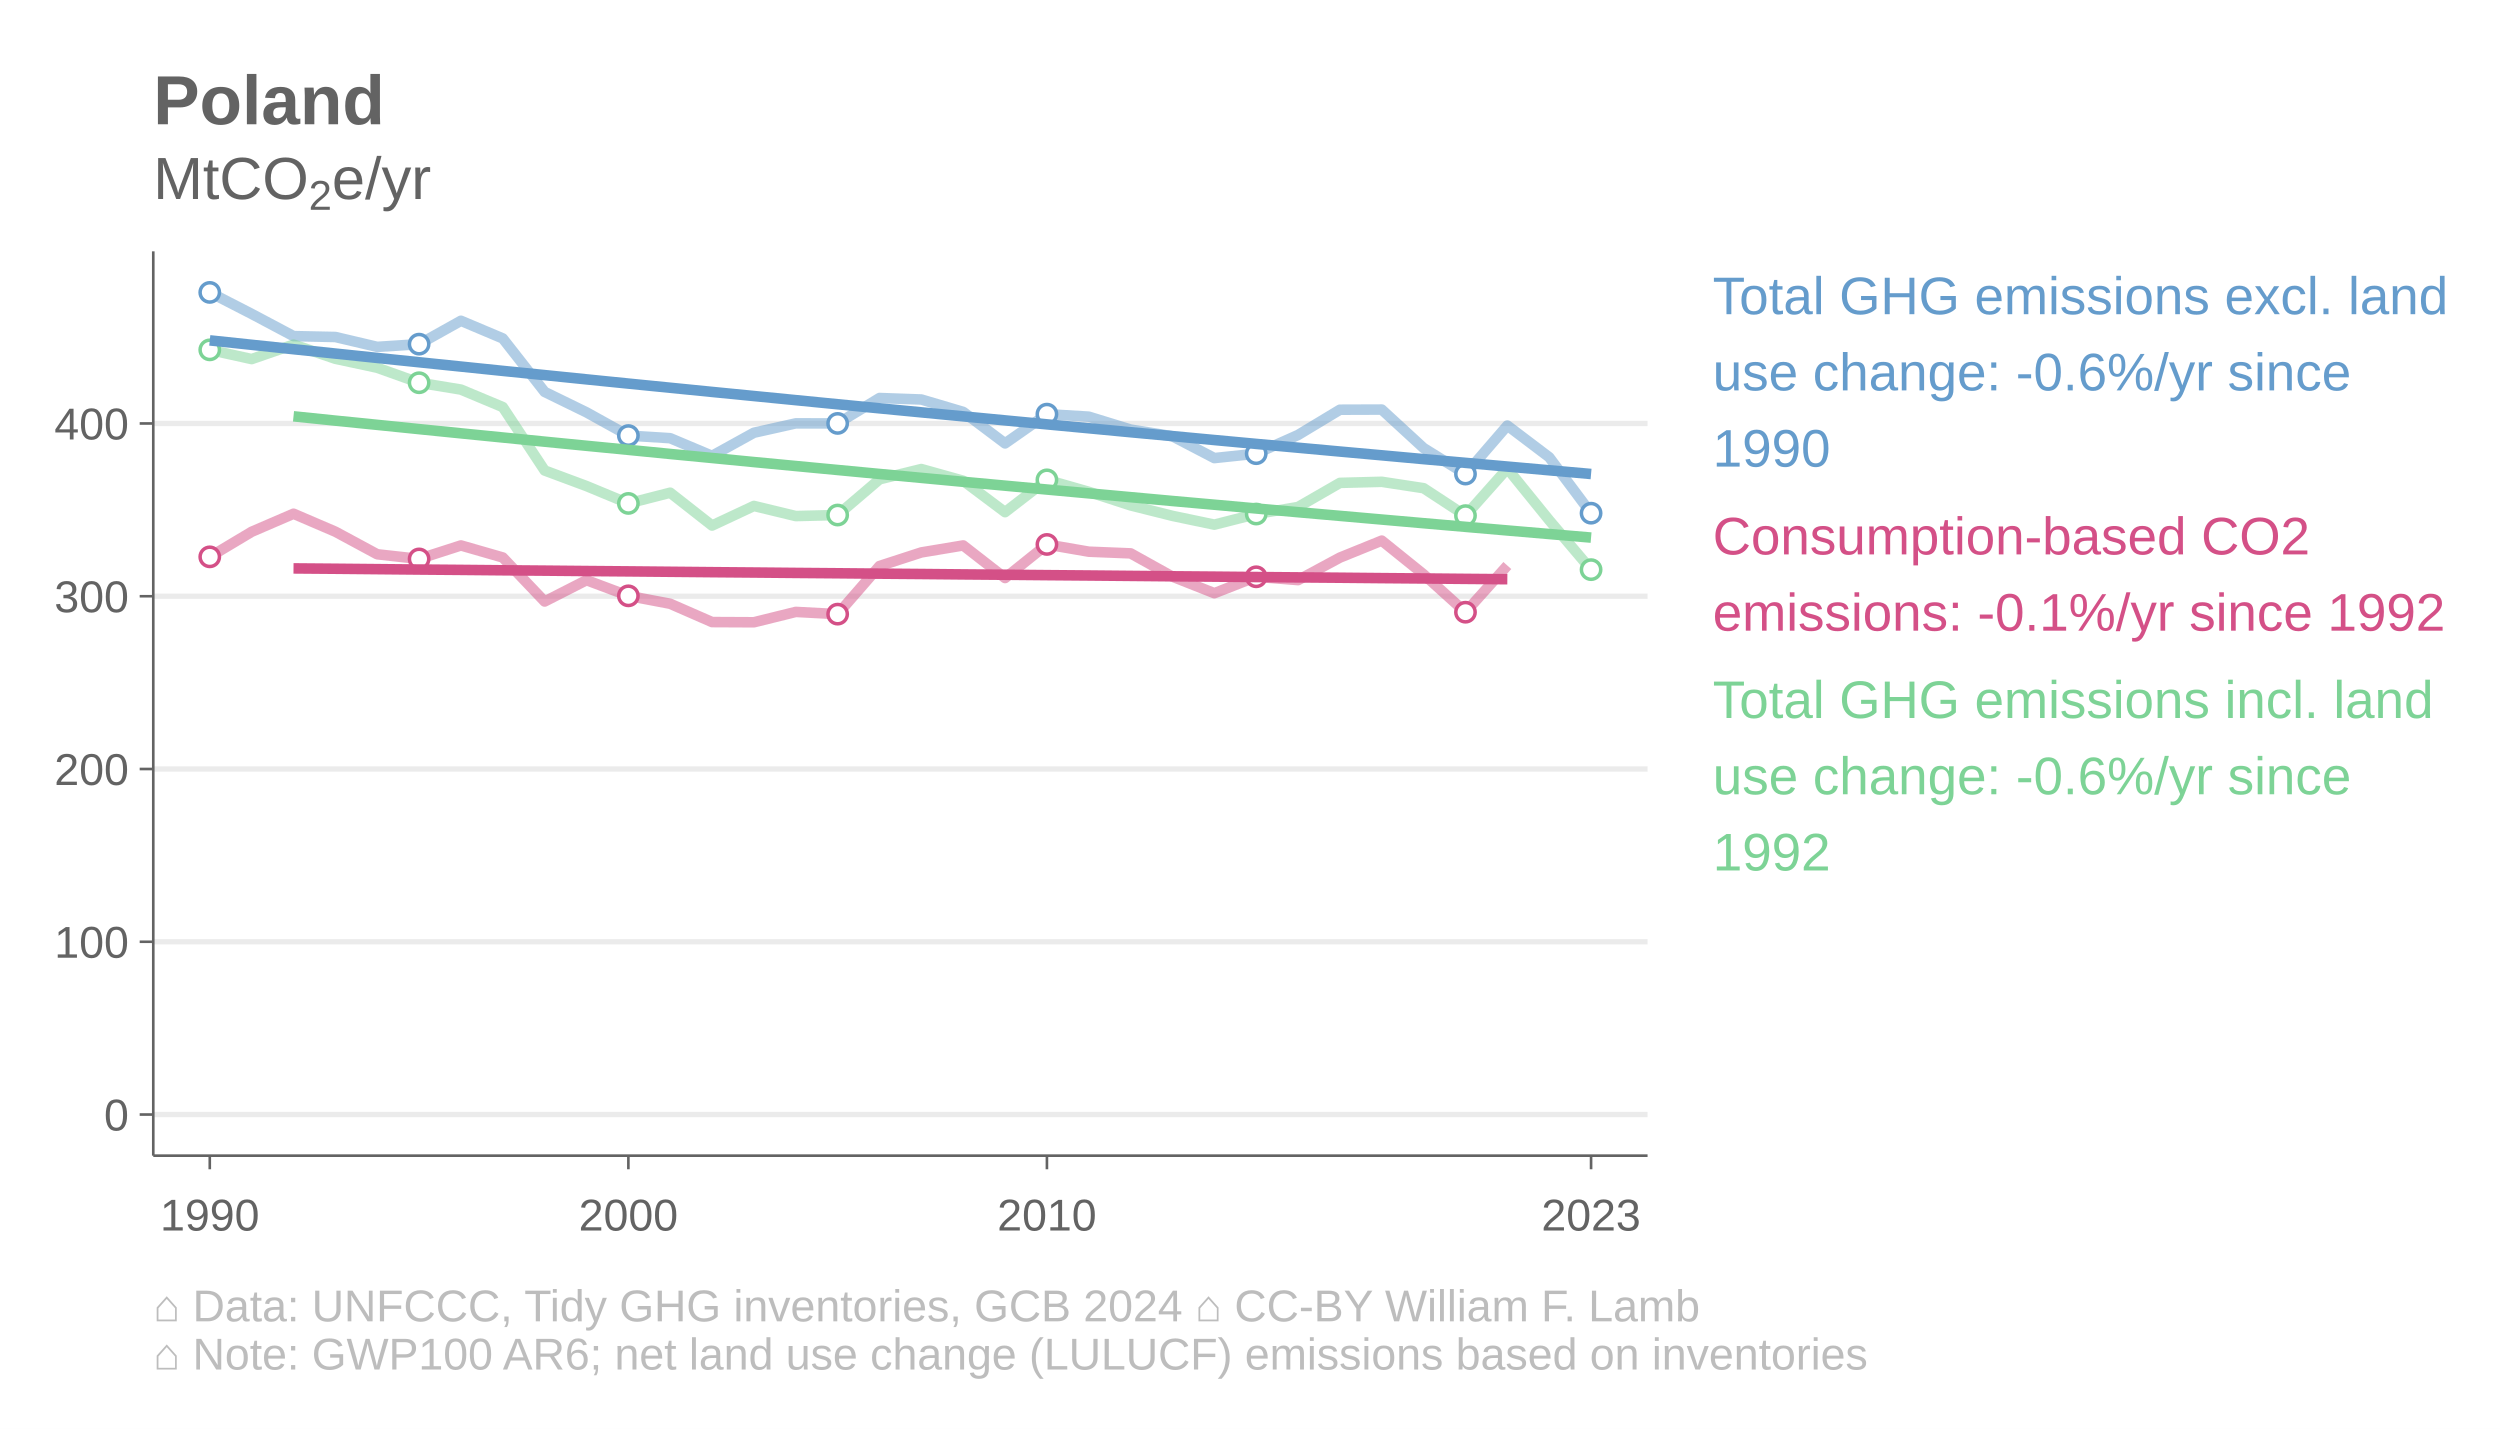
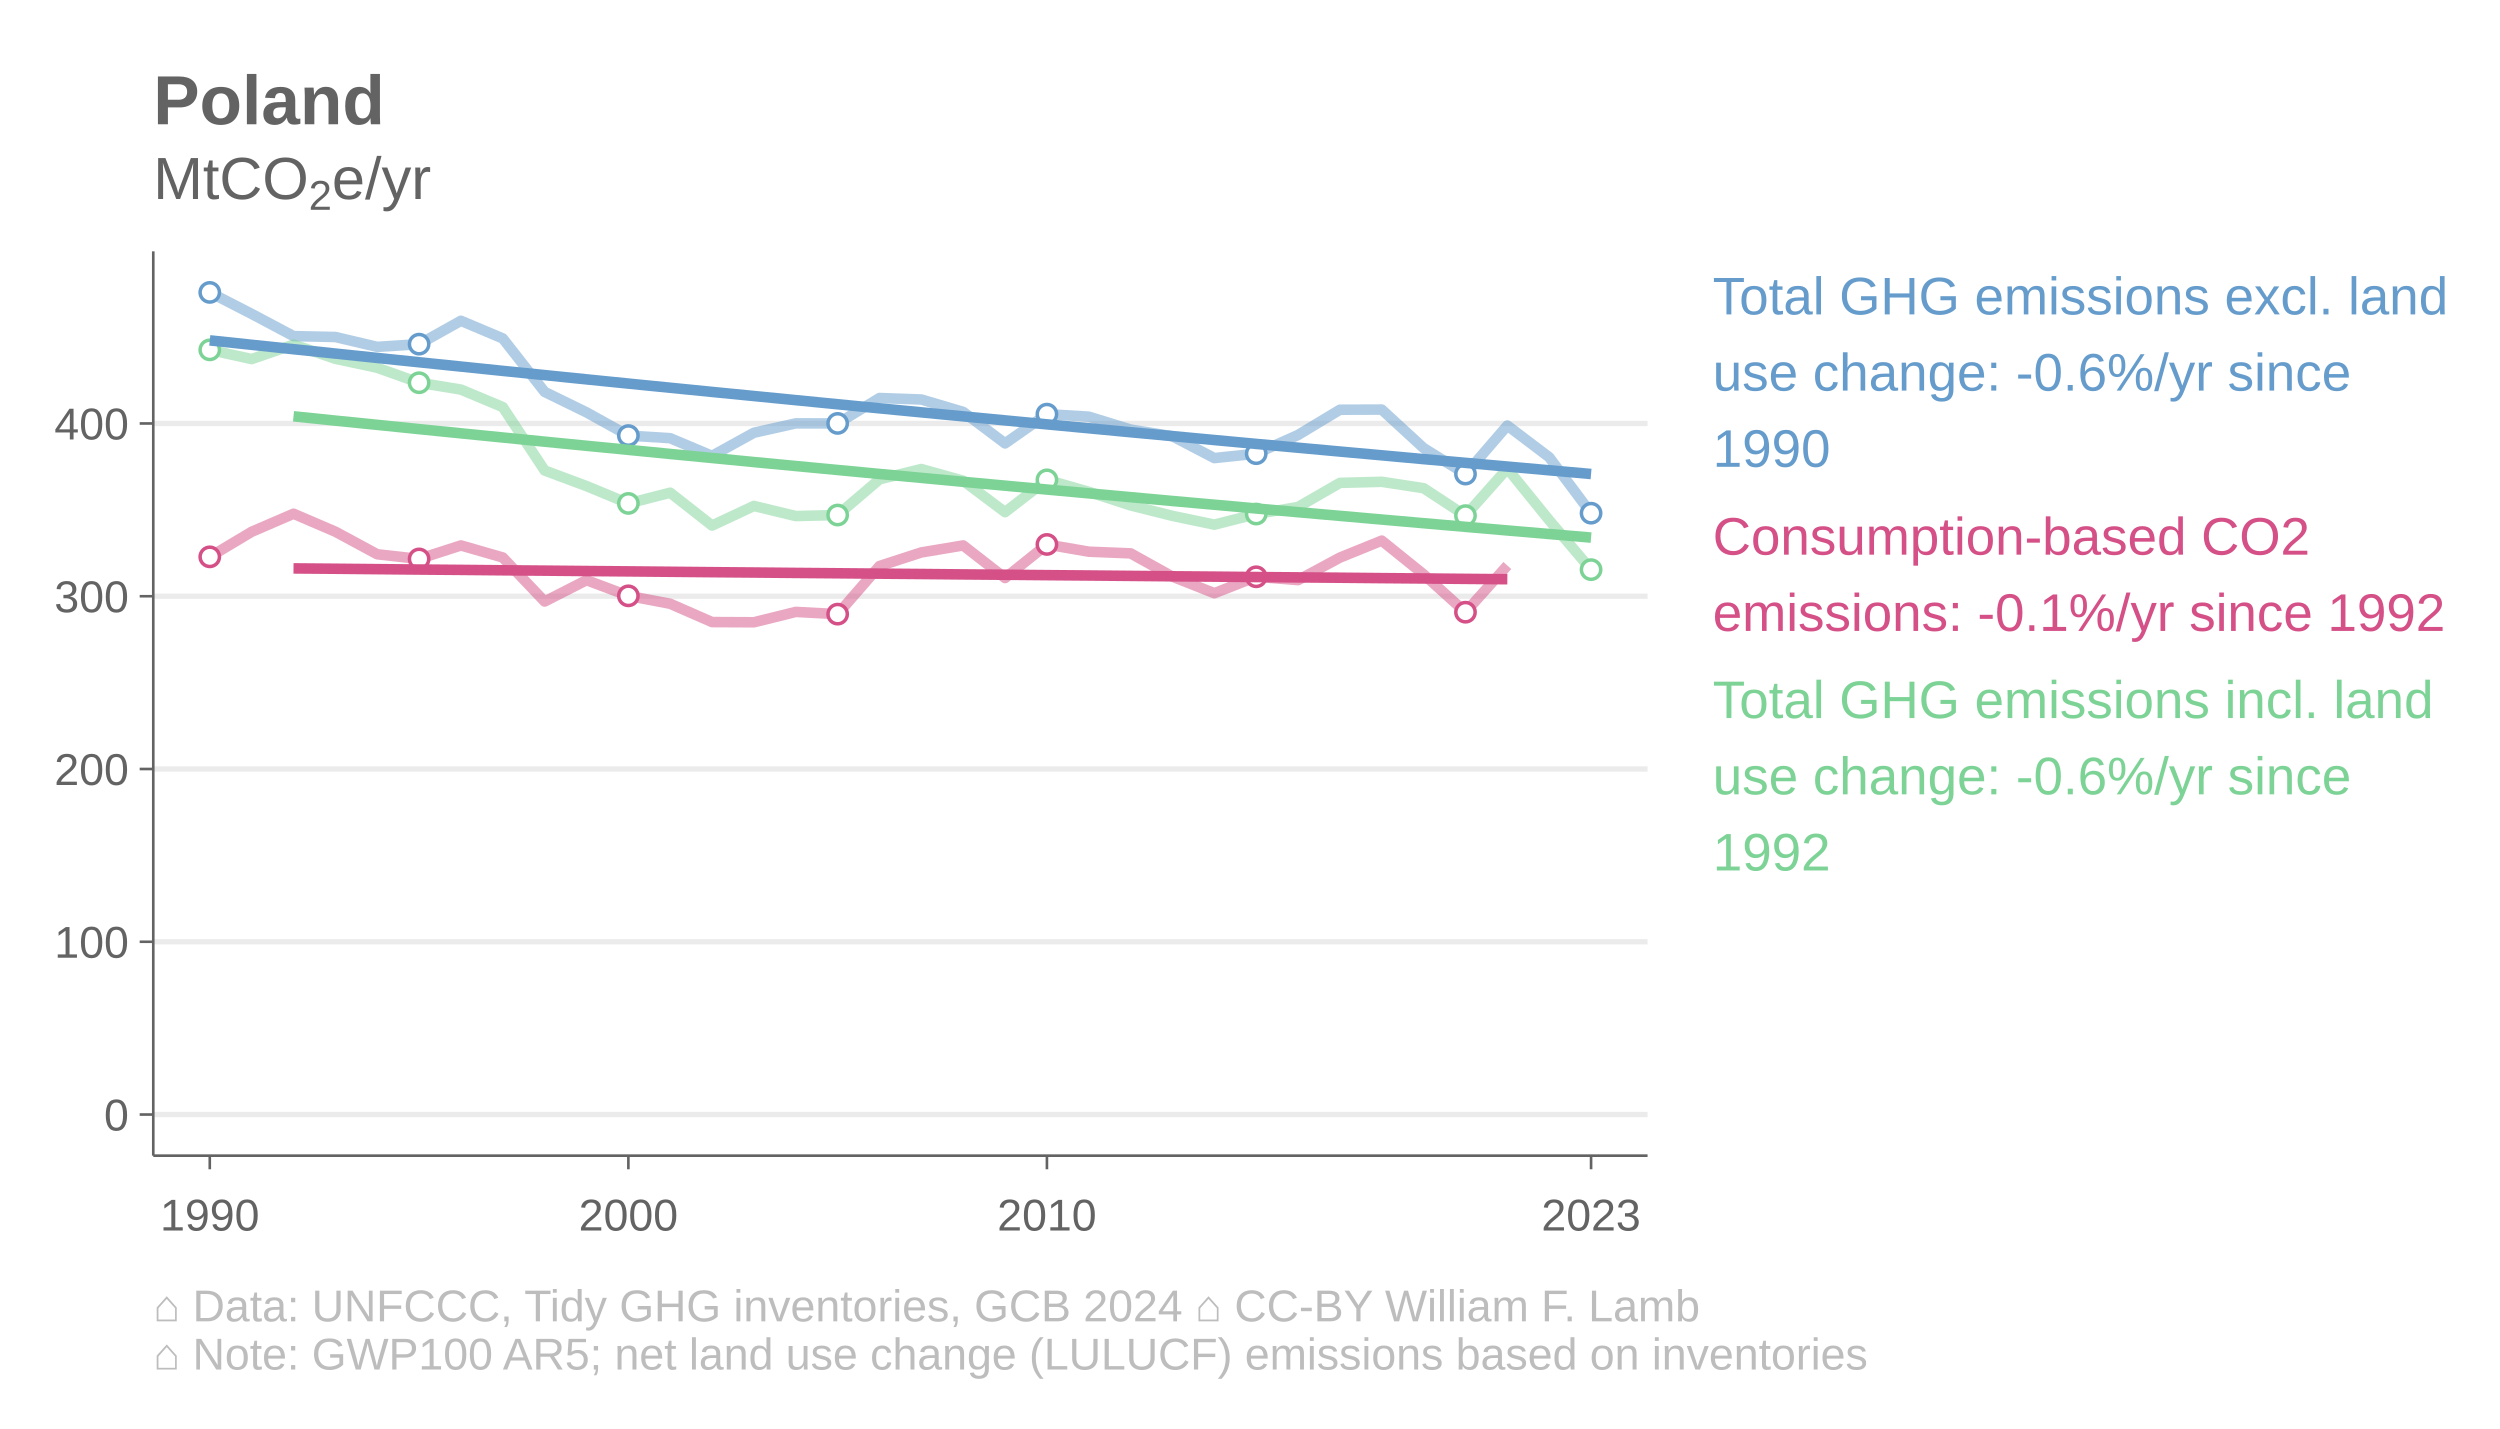
<svg xmlns="http://www.w3.org/2000/svg" class="svglite" width="504.00pt" height="288.00pt" viewBox="0 0 504.00 288.00">
  <defs>
    <style type="text/css">
    .svglite line, .svglite polyline, .svglite polygon, .svglite path, .svglite rect, .svglite circle {
      fill: none;
      stroke: #000000;
      stroke-linecap: round;
      stroke-linejoin: round;
      stroke-miterlimit: 10.00;
    }
    .svglite text {
      white-space: pre;
    }
  </style>
  </defs>
  <rect width="100%" height="100%" style="stroke: none; fill: #FFFFFF;" />
  <defs>
    <clipPath id="cpMC4wMHw1MDQuMDB8MC4wMHwyODguMDA=">
      <rect x="0.00" y="0.00" width="504.00" height="288.00" />
    </clipPath>
  </defs>
  <g clip-path="url(#cpMC4wMHw1MDQuMDB8MC4wMHwyODguMDA=)">
    <rect x="0.00" y="0.00" width="504.00" height="288.00" style="stroke-width: 1.07; stroke: #FFFFFF; fill: #FFFFFF;" />
  </g>
  <defs>
    <clipPath id="cpMzAuOTB8NDk4LjUyfDUwLjY3fDIzMi45OA==">
      <rect x="30.90" y="50.67" width="467.62" height="182.31" />
    </clipPath>
  </defs>
  <g clip-path="url(#cpMzAuOTB8NDk4LjUyfDUwLjY3fDIzMi45OA==)">
</g>
  <g clip-path="url(#cpMC4wMHw1MDQuMDB8MC4wMHwyODguMDA=)">
</g>
  <defs>
    <clipPath id="cpNS40OHwzMzcuNjN8NS40OHwyODIuNTI=">
      <rect x="5.48" y="5.48" width="332.15" height="277.04" />
    </clipPath>
  </defs>
  <g clip-path="url(#cpNS40OHwzMzcuNjN8NS40OHwyODIuNTI=)">
    <rect x="5.48" y="5.48" width="332.15" height="277.04" style="stroke-width: 1.07; stroke: #FFFFFF; fill: #FFFFFF;" />
  </g>
  <g clip-path="url(#cpMC4wMHw1MDQuMDB8MC4wMHwyODguMDA=)">
</g>
  <defs>
    <clipPath id="cpMzM3LjYzfDQ5OC41Mnw1LjQ4fDI4Mi41Mg==">
      <rect x="337.63" y="5.48" width="160.89" height="277.04" />
    </clipPath>
  </defs>
  <g clip-path="url(#cpMzM3LjYzfDQ5OC41Mnw1LjQ4fDI4Mi41Mg==)">
    <rect x="337.63" y="5.48" width="160.89" height="277.04" style="stroke-width: 1.07; stroke: #FFFFFF; fill: #FFFFFF;" />
  </g>
  <g clip-path="url(#cpMC4wMHw1MDQuMDB8MC4wMHwyODguMDA=)">
</g>
  <defs>
    <clipPath id="cpMzAuOTB8MzMyLjE1fDUwLjY3fDIzMi45OA==">
      <rect x="30.90" y="50.67" width="301.25" height="182.31" />
    </clipPath>
  </defs>
  <g clip-path="url(#cpMzAuOTB8MzMyLjE1fDUwLjY3fDIzMi45OA==)">
    <polyline points="30.90,224.69 332.15,224.69 " style="stroke-width: 1.07; stroke: #EBEBEB; stroke-linecap: butt;" />
    <polyline points="30.90,189.86 332.15,189.86 " style="stroke-width: 1.07; stroke: #EBEBEB; stroke-linecap: butt;" />
    <polyline points="30.90,155.03 332.15,155.03 " style="stroke-width: 1.07; stroke: #EBEBEB; stroke-linecap: butt;" />
    <polyline points="30.90,120.20 332.15,120.20 " style="stroke-width: 1.07; stroke: #EBEBEB; stroke-linecap: butt;" />
    <polyline points="30.90,85.37 332.15,85.37 " style="stroke-width: 1.07; stroke: #EBEBEB; stroke-linecap: butt;" />
    <polyline points="42.29,58.95 50.73,63.28 59.17,67.76 67.61,67.94 76.05,69.93 84.49,69.38 92.92,64.67 101.36,68.23 109.80,79.01 118.24,83.13 126.68,87.81 135.11,88.34 143.55,91.90 151.99,87.24 160.43,85.35 168.87,85.36 177.31,80.24 185.74,80.54 194.18,83.04 202.62,89.39 211.06,83.49 219.50,84.00 227.94,86.60 236.37,87.95 244.81,92.35 253.25,91.46 261.69,87.69 270.13,82.60 278.56,82.57 287.00,90.33 295.44,95.57 303.88,85.79 312.32,92.18 320.76,103.46 " style="stroke-width: 2.13; stroke: #659CCC; stroke-opacity: 0.50; stroke-linecap: butt;" />
    <polyline points="42.29,70.53 50.73,72.39 59.17,69.47 67.61,72.33 76.05,74.14 84.49,77.16 92.92,78.54 101.36,82.07 109.80,94.85 118.24,97.99 126.68,101.49 135.11,99.33 143.55,105.95 151.99,102.00 160.43,104.04 168.87,103.83 177.31,96.63 185.74,94.56 194.18,96.92 202.62,103.25 211.06,96.74 219.50,99.15 227.94,101.89 236.37,104.00 244.81,105.77 253.25,103.63 261.69,102.21 270.13,97.35 278.56,97.13 287.00,98.42 295.44,103.95 303.88,94.46 312.32,104.87 320.76,114.84 " style="stroke-width: 2.13; stroke: #7DD396; stroke-opacity: 0.50; stroke-linecap: butt;" />
    <polyline points="42.29,112.26 50.73,107.21 59.17,103.57 67.61,107.19 76.05,111.74 84.49,112.68 92.92,109.96 101.36,112.39 109.80,121.26 118.24,116.96 126.68,120.12 135.11,121.72 143.55,125.41 151.99,125.45 160.43,123.36 168.87,123.81 177.31,114.11 185.74,111.37 194.18,109.96 202.62,116.53 211.06,109.76 219.50,111.22 227.94,111.56 236.37,116.25 244.81,119.59 253.25,116.28 261.69,116.95 270.13,112.41 278.56,108.99 287.00,115.79 295.44,123.42 303.88,114.01 " style="stroke-width: 2.13; stroke: #D45087; stroke-opacity: 0.50; stroke-linecap: butt;" />
    <circle cx="42.29" cy="70.53" r="1.95" style="stroke-width: 0.71; stroke: #7DD396; fill: #FFFFFF;" />
    <circle cx="84.49" cy="77.16" r="1.95" style="stroke-width: 0.71; stroke: #7DD396; fill: #FFFFFF;" />
    <circle cx="126.68" cy="101.49" r="1.95" style="stroke-width: 0.71; stroke: #7DD396; fill: #FFFFFF;" />
    <circle cx="168.87" cy="103.83" r="1.95" style="stroke-width: 0.71; stroke: #7DD396; fill: #FFFFFF;" />
    <circle cx="211.06" cy="96.74" r="1.95" style="stroke-width: 0.71; stroke: #7DD396; fill: #FFFFFF;" />
    <circle cx="253.25" cy="103.63" r="1.95" style="stroke-width: 0.71; stroke: #7DD396; fill: #FFFFFF;" />
    <circle cx="295.44" cy="103.95" r="1.95" style="stroke-width: 0.71; stroke: #7DD396; fill: #FFFFFF;" />
    <circle cx="320.76" cy="114.84" r="1.95" style="stroke-width: 0.71; stroke: #7DD396; fill: #FFFFFF;" />
    <circle cx="42.29" cy="58.95" r="1.95" style="stroke-width: 0.71; stroke: #659CCC; fill: #FFFFFF;" />
    <circle cx="84.49" cy="69.38" r="1.95" style="stroke-width: 0.71; stroke: #659CCC; fill: #FFFFFF;" />
    <circle cx="126.68" cy="87.81" r="1.95" style="stroke-width: 0.71; stroke: #659CCC; fill: #FFFFFF;" />
    <circle cx="168.87" cy="85.36" r="1.95" style="stroke-width: 0.71; stroke: #659CCC; fill: #FFFFFF;" />
    <circle cx="211.06" cy="83.49" r="1.95" style="stroke-width: 0.71; stroke: #659CCC; fill: #FFFFFF;" />
    <circle cx="253.25" cy="91.46" r="1.95" style="stroke-width: 0.71; stroke: #659CCC; fill: #FFFFFF;" />
    <circle cx="295.44" cy="95.57" r="1.95" style="stroke-width: 0.71; stroke: #659CCC; fill: #FFFFFF;" />
    <circle cx="320.76" cy="103.46" r="1.95" style="stroke-width: 0.71; stroke: #659CCC; fill: #FFFFFF;" />
    <circle cx="42.29" cy="112.26" r="1.95" style="stroke-width: 0.71; stroke: #D45087; fill: #FFFFFF;" />
    <circle cx="84.49" cy="112.68" r="1.95" style="stroke-width: 0.71; stroke: #D45087; fill: #FFFFFF;" />
    <circle cx="126.68" cy="120.12" r="1.95" style="stroke-width: 0.71; stroke: #D45087; fill: #FFFFFF;" />
    <circle cx="168.87" cy="123.81" r="1.95" style="stroke-width: 0.71; stroke: #D45087; fill: #FFFFFF;" />
    <circle cx="211.06" cy="109.76" r="1.95" style="stroke-width: 0.71; stroke: #D45087; fill: #FFFFFF;" />
    <circle cx="253.25" cy="116.28" r="1.95" style="stroke-width: 0.71; stroke: #D45087; fill: #FFFFFF;" />
    <circle cx="295.44" cy="123.42" r="1.95" style="stroke-width: 0.71; stroke: #D45087; fill: #FFFFFF;" />
    <polyline points="42.29,68.62 50.73,69.51 59.17,70.40 67.61,71.28 76.05,72.16 84.49,73.03 92.92,73.90 101.36,74.77 109.80,75.62 118.24,76.48 126.68,77.33 135.11,78.17 143.55,79.01 151.99,79.84 160.43,80.67 168.87,81.50 177.31,82.32 185.74,83.13 194.18,83.94 202.62,84.75 211.06,85.55 219.50,86.34 227.94,87.14 236.37,87.92 244.81,88.71 253.25,89.49 261.69,90.26 270.13,91.03 278.56,91.79 287.00,92.56 295.44,93.31 303.88,94.06 312.32,94.81 320.76,95.56 " style="stroke-width: 2.13; stroke: #659CCC; stroke-linecap: butt;" />
    <polyline points="59.17,83.93 67.61,84.80 76.05,85.65 84.49,86.51 92.92,87.36 101.36,88.20 109.80,89.04 118.24,89.87 126.68,90.69 135.11,91.52 143.55,92.33 151.99,93.15 160.43,93.95 168.87,94.75 177.31,95.55 185.74,96.34 194.18,97.13 202.62,97.91 211.06,98.69 219.50,99.46 227.94,100.23 236.37,101.00 244.81,101.75 253.25,102.51 261.69,103.26 270.13,104.00 278.56,104.74 287.00,105.48 295.44,106.21 303.88,106.94 312.32,107.66 320.76,108.38 " style="stroke-width: 2.13; stroke: #7DD396; stroke-linecap: butt;" />
    <polyline points="59.17,114.59 67.61,114.66 76.05,114.74 84.49,114.82 92.92,114.89 101.36,114.97 109.80,115.04 118.24,115.12 126.68,115.19 135.11,115.27 143.55,115.35 151.99,115.42 160.43,115.50 168.87,115.57 177.31,115.65 185.74,115.72 194.18,115.80 202.62,115.87 211.06,115.95 219.50,116.02 227.94,116.10 236.37,116.18 244.81,116.25 253.25,116.33 261.69,116.40 270.13,116.47 278.56,116.55 287.00,116.62 295.44,116.70 303.88,116.77 " style="stroke-width: 2.13; stroke: #D45087; stroke-linecap: butt;" />
  </g>
  <g clip-path="url(#cpMC4wMHw1MDQuMDB8MC4wMHwyODguMDA=)">
    <polyline points="30.90,232.98 30.90,50.67 " style="stroke-width: 0.53; stroke: #636363; stroke-linecap: butt;" />
    <text x="25.97" y="227.91" text-anchor="end" style="font-size: 9.00px;fill: #636363; font-family: &quot;Arial&quot;;" textLength="5.00px" lengthAdjust="spacingAndGlyphs">0</text>
    <text x="25.97" y="193.08" text-anchor="end" style="font-size: 9.00px;fill: #636363; font-family: &quot;Arial&quot;;" textLength="15.01px" lengthAdjust="spacingAndGlyphs">100</text>
    <text x="25.97" y="158.25" text-anchor="end" style="font-size: 9.00px;fill: #636363; font-family: &quot;Arial&quot;;" textLength="15.01px" lengthAdjust="spacingAndGlyphs">200</text>
    <text x="25.97" y="123.42" text-anchor="end" style="font-size: 9.00px;fill: #636363; font-family: &quot;Arial&quot;;" textLength="15.01px" lengthAdjust="spacingAndGlyphs">300</text>
    <text x="25.97" y="88.59" text-anchor="end" style="font-size: 9.00px;fill: #636363; font-family: &quot;Arial&quot;;" textLength="15.01px" lengthAdjust="spacingAndGlyphs">400</text>
    <polyline points="28.16,224.69 30.90,224.69 " style="stroke-width: 0.53; stroke: #636363; stroke-linecap: butt;" />
    <polyline points="28.16,189.86 30.90,189.86 " style="stroke-width: 0.53; stroke: #636363; stroke-linecap: butt;" />
    <polyline points="28.16,155.03 30.90,155.03 " style="stroke-width: 0.53; stroke: #636363; stroke-linecap: butt;" />
    <polyline points="28.16,120.20 30.90,120.20 " style="stroke-width: 0.53; stroke: #636363; stroke-linecap: butt;" />
    <polyline points="28.16,85.37 30.90,85.37 " style="stroke-width: 0.53; stroke: #636363; stroke-linecap: butt;" />
    <polyline points="30.90,232.98 332.15,232.98 " style="stroke-width: 0.53; stroke: #636363; stroke-linecap: butt;" />
    <polyline points="42.29,235.72 42.29,232.98 " style="stroke-width: 0.53; stroke: #636363; stroke-linecap: butt;" />
    <polyline points="126.68,235.72 126.68,232.98 " style="stroke-width: 0.53; stroke: #636363; stroke-linecap: butt;" />
    <polyline points="211.06,235.72 211.06,232.98 " style="stroke-width: 0.53; stroke: #636363; stroke-linecap: butt;" />
    <polyline points="320.76,235.72 320.76,232.98 " style="stroke-width: 0.53; stroke: #636363; stroke-linecap: butt;" />
    <text x="42.29" y="248.08" text-anchor="middle" style="font-size: 9.00px;fill: #636363; font-family: &quot;Arial&quot;;" textLength="20.02px" lengthAdjust="spacingAndGlyphs">1990</text>
    <text x="126.68" y="248.08" text-anchor="middle" style="font-size: 9.00px;fill: #636363; font-family: &quot;Arial&quot;;" textLength="20.02px" lengthAdjust="spacingAndGlyphs">2000</text>
    <text x="211.06" y="248.08" text-anchor="middle" style="font-size: 9.00px;fill: #636363; font-family: &quot;Arial&quot;;" textLength="20.02px" lengthAdjust="spacingAndGlyphs">2010</text>
    <text x="320.76" y="248.08" text-anchor="middle" style="font-size: 9.00px;fill: #636363; font-family: &quot;Arial&quot;;" textLength="20.02px" lengthAdjust="spacingAndGlyphs">2023</text>
    <text x="30.90" y="40.12" style="font-size: 12.00px;fill: #636363; font-family: &quot;Arial&quot;;" textLength="31.34px" lengthAdjust="spacingAndGlyphs">MtCO</text>
    <text x="62.24" y="42.30" style="font-size: 8.40px;fill: #636363; font-family: &quot;Arial&quot;;" textLength="4.67px" lengthAdjust="spacingAndGlyphs">2</text>
    <text x="66.91" y="40.12" style="font-size: 12.00px;fill: #636363; font-family: &quot;Arial&quot;;" textLength="20.01px" lengthAdjust="spacingAndGlyphs">e/yr</text>
    <text x="30.90" y="25.05" style="font-size: 14.00px; font-weight: bold;fill: #636363; font-family: &quot;Arial&quot;;" textLength="46.65px" lengthAdjust="spacingAndGlyphs">Poland</text>
    <text x="30.90" y="266.38" style="font-size: 9.00px;fill: #BDBDBD; font-family: &quot;Arial&quot;;" textLength="321.75px" lengthAdjust="spacingAndGlyphs">⌂ Data: UNFCCC, Tidy GHG inventories, GCB 2024   ⌂ CC-BY William F. Lamb  </text>
-     <text x="30.90" y="276.10" style="font-size: 9.00px;fill: #BDBDBD; font-family: &quot;Arial&quot;;" textLength="345.55px" lengthAdjust="spacingAndGlyphs">⌂ Note: GWP100 AR6; net land use change (LULUCF) emissions based on inventories</text>
+     <text x="30.90" y="276.10" style="font-size: 9.00px;fill: #BDBDBD; font-family: &quot;Arial&quot;;" textLength="345.55px" lengthAdjust="spacingAndGlyphs">⌂ Note: GWP100 AR5; net land use change (LULUCF) emissions based on inventories</text>
  </g>
  <defs>
    <clipPath id="cpMzQwLjM3fDQ5OC41Mnw1MC42N3wyMzIuOTg=">
      <rect x="340.37" y="50.67" width="158.15" height="182.31" />
    </clipPath>
  </defs>
  <g clip-path="url(#cpMzQwLjM3fDQ5OC41Mnw1MC42N3wyMzIuOTg=)">
-     <text x="345.29" y="63.34" style="font-size: 10.67px;fill: #659CCC; font-family: &quot;Arial&quot;;" textLength="148.05px" lengthAdjust="spacingAndGlyphs">Total GHG emissions excl. land</text>
-     <text x="345.29" y="78.70" style="font-size: 10.67px;fill: #659CCC; font-family: &quot;Arial&quot;;" textLength="128.52px" lengthAdjust="spacingAndGlyphs">use change: -0.6%/yr since</text>
-     <text x="345.29" y="94.07" style="font-size: 10.67px;fill: #659CCC; font-family: &quot;Arial&quot;;" textLength="23.70px" lengthAdjust="spacingAndGlyphs">1990</text>
-     <text x="345.30" y="144.75" style="font-size: 10.67px;fill: #7DD396; font-family: &quot;Arial&quot;;" textLength="145.09px" lengthAdjust="spacingAndGlyphs">Total GHG emissions incl. land</text>
-     <text x="345.30" y="160.12" style="font-size: 10.67px;fill: #7DD396; font-family: &quot;Arial&quot;;" textLength="128.52px" lengthAdjust="spacingAndGlyphs">use change: -0.6%/yr since</text>
-     <text x="345.30" y="175.48" style="font-size: 10.67px;fill: #7DD396; font-family: &quot;Arial&quot;;" textLength="23.70px" lengthAdjust="spacingAndGlyphs">1992</text>
-     <text x="345.29" y="111.77" style="font-size: 10.67px;fill: #D45087; font-family: &quot;Arial&quot;;" textLength="120.23px" lengthAdjust="spacingAndGlyphs">Consumption-based CO2</text>
-     <text x="345.29" y="127.14" style="font-size: 10.67px;fill: #D45087; font-family: &quot;Arial&quot;;" textLength="147.46px" lengthAdjust="spacingAndGlyphs">emissions: -0.1%/yr since 1992</text>
+     <text x="345.29" y="63.38" style="font-size: 10.67px;fill: #659CCC; font-family: &quot;Arial&quot;;" textLength="148.05px" lengthAdjust="spacingAndGlyphs">Total GHG emissions excl. land</text>
+     <text x="345.29" y="78.75" style="font-size: 10.67px;fill: #659CCC; font-family: &quot;Arial&quot;;" textLength="128.52px" lengthAdjust="spacingAndGlyphs">use change: -0.6%/yr since</text>
+     <text x="345.29" y="94.11" style="font-size: 10.67px;fill: #659CCC; font-family: &quot;Arial&quot;;" textLength="23.70px" lengthAdjust="spacingAndGlyphs">1990</text>
+     <text x="345.30" y="144.76" style="font-size: 10.67px;fill: #7DD396; font-family: &quot;Arial&quot;;" textLength="145.09px" lengthAdjust="spacingAndGlyphs">Total GHG emissions incl. land</text>
+     <text x="345.30" y="160.13" style="font-size: 10.67px;fill: #7DD396; font-family: &quot;Arial&quot;;" textLength="128.52px" lengthAdjust="spacingAndGlyphs">use change: -0.6%/yr since</text>
+     <text x="345.30" y="175.49" style="font-size: 10.67px;fill: #7DD396; font-family: &quot;Arial&quot;;" textLength="23.70px" lengthAdjust="spacingAndGlyphs">1992</text>
+     <text x="345.29" y="111.82" style="font-size: 10.67px;fill: #D45087; font-family: &quot;Arial&quot;;" textLength="120.23px" lengthAdjust="spacingAndGlyphs">Consumption-based CO2</text>
+     <text x="345.29" y="127.19" style="font-size: 10.67px;fill: #D45087; font-family: &quot;Arial&quot;;" textLength="147.46px" lengthAdjust="spacingAndGlyphs">emissions: -0.1%/yr since 1992</text>
  </g>
  <g clip-path="url(#cpMC4wMHw1MDQuMDB8MC4wMHwyODguMDA=)">
</g>
</svg>
